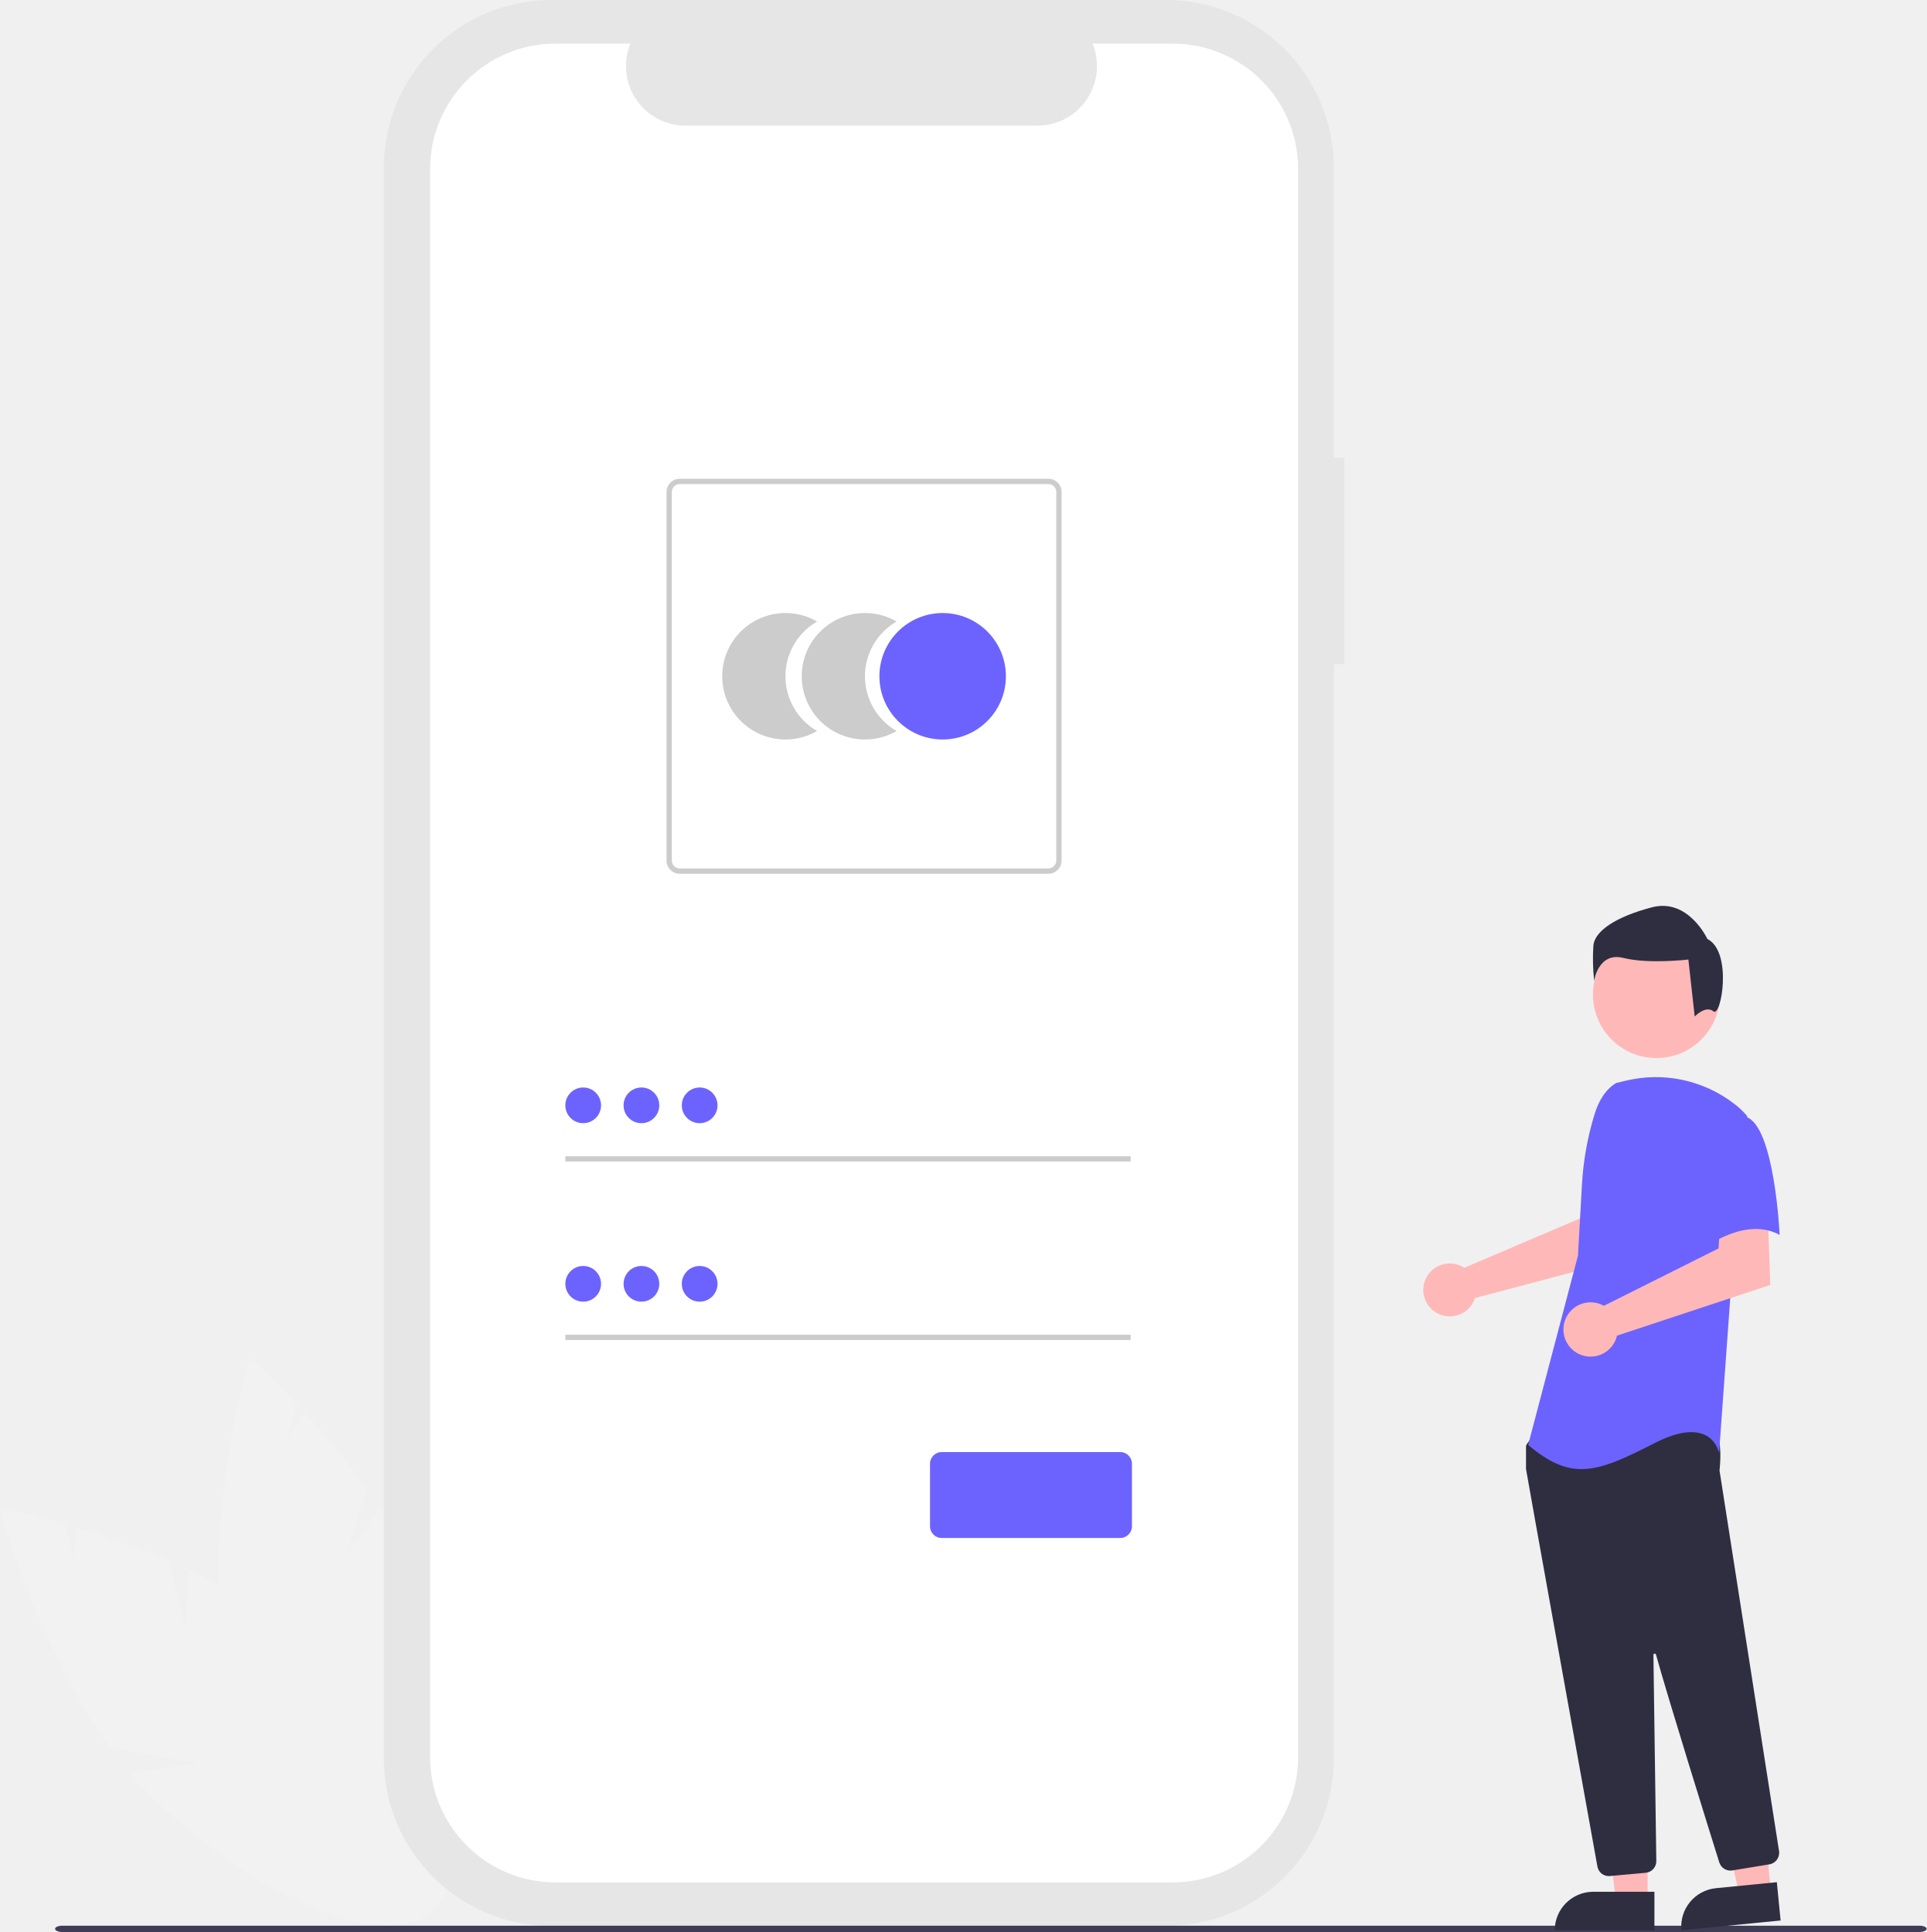
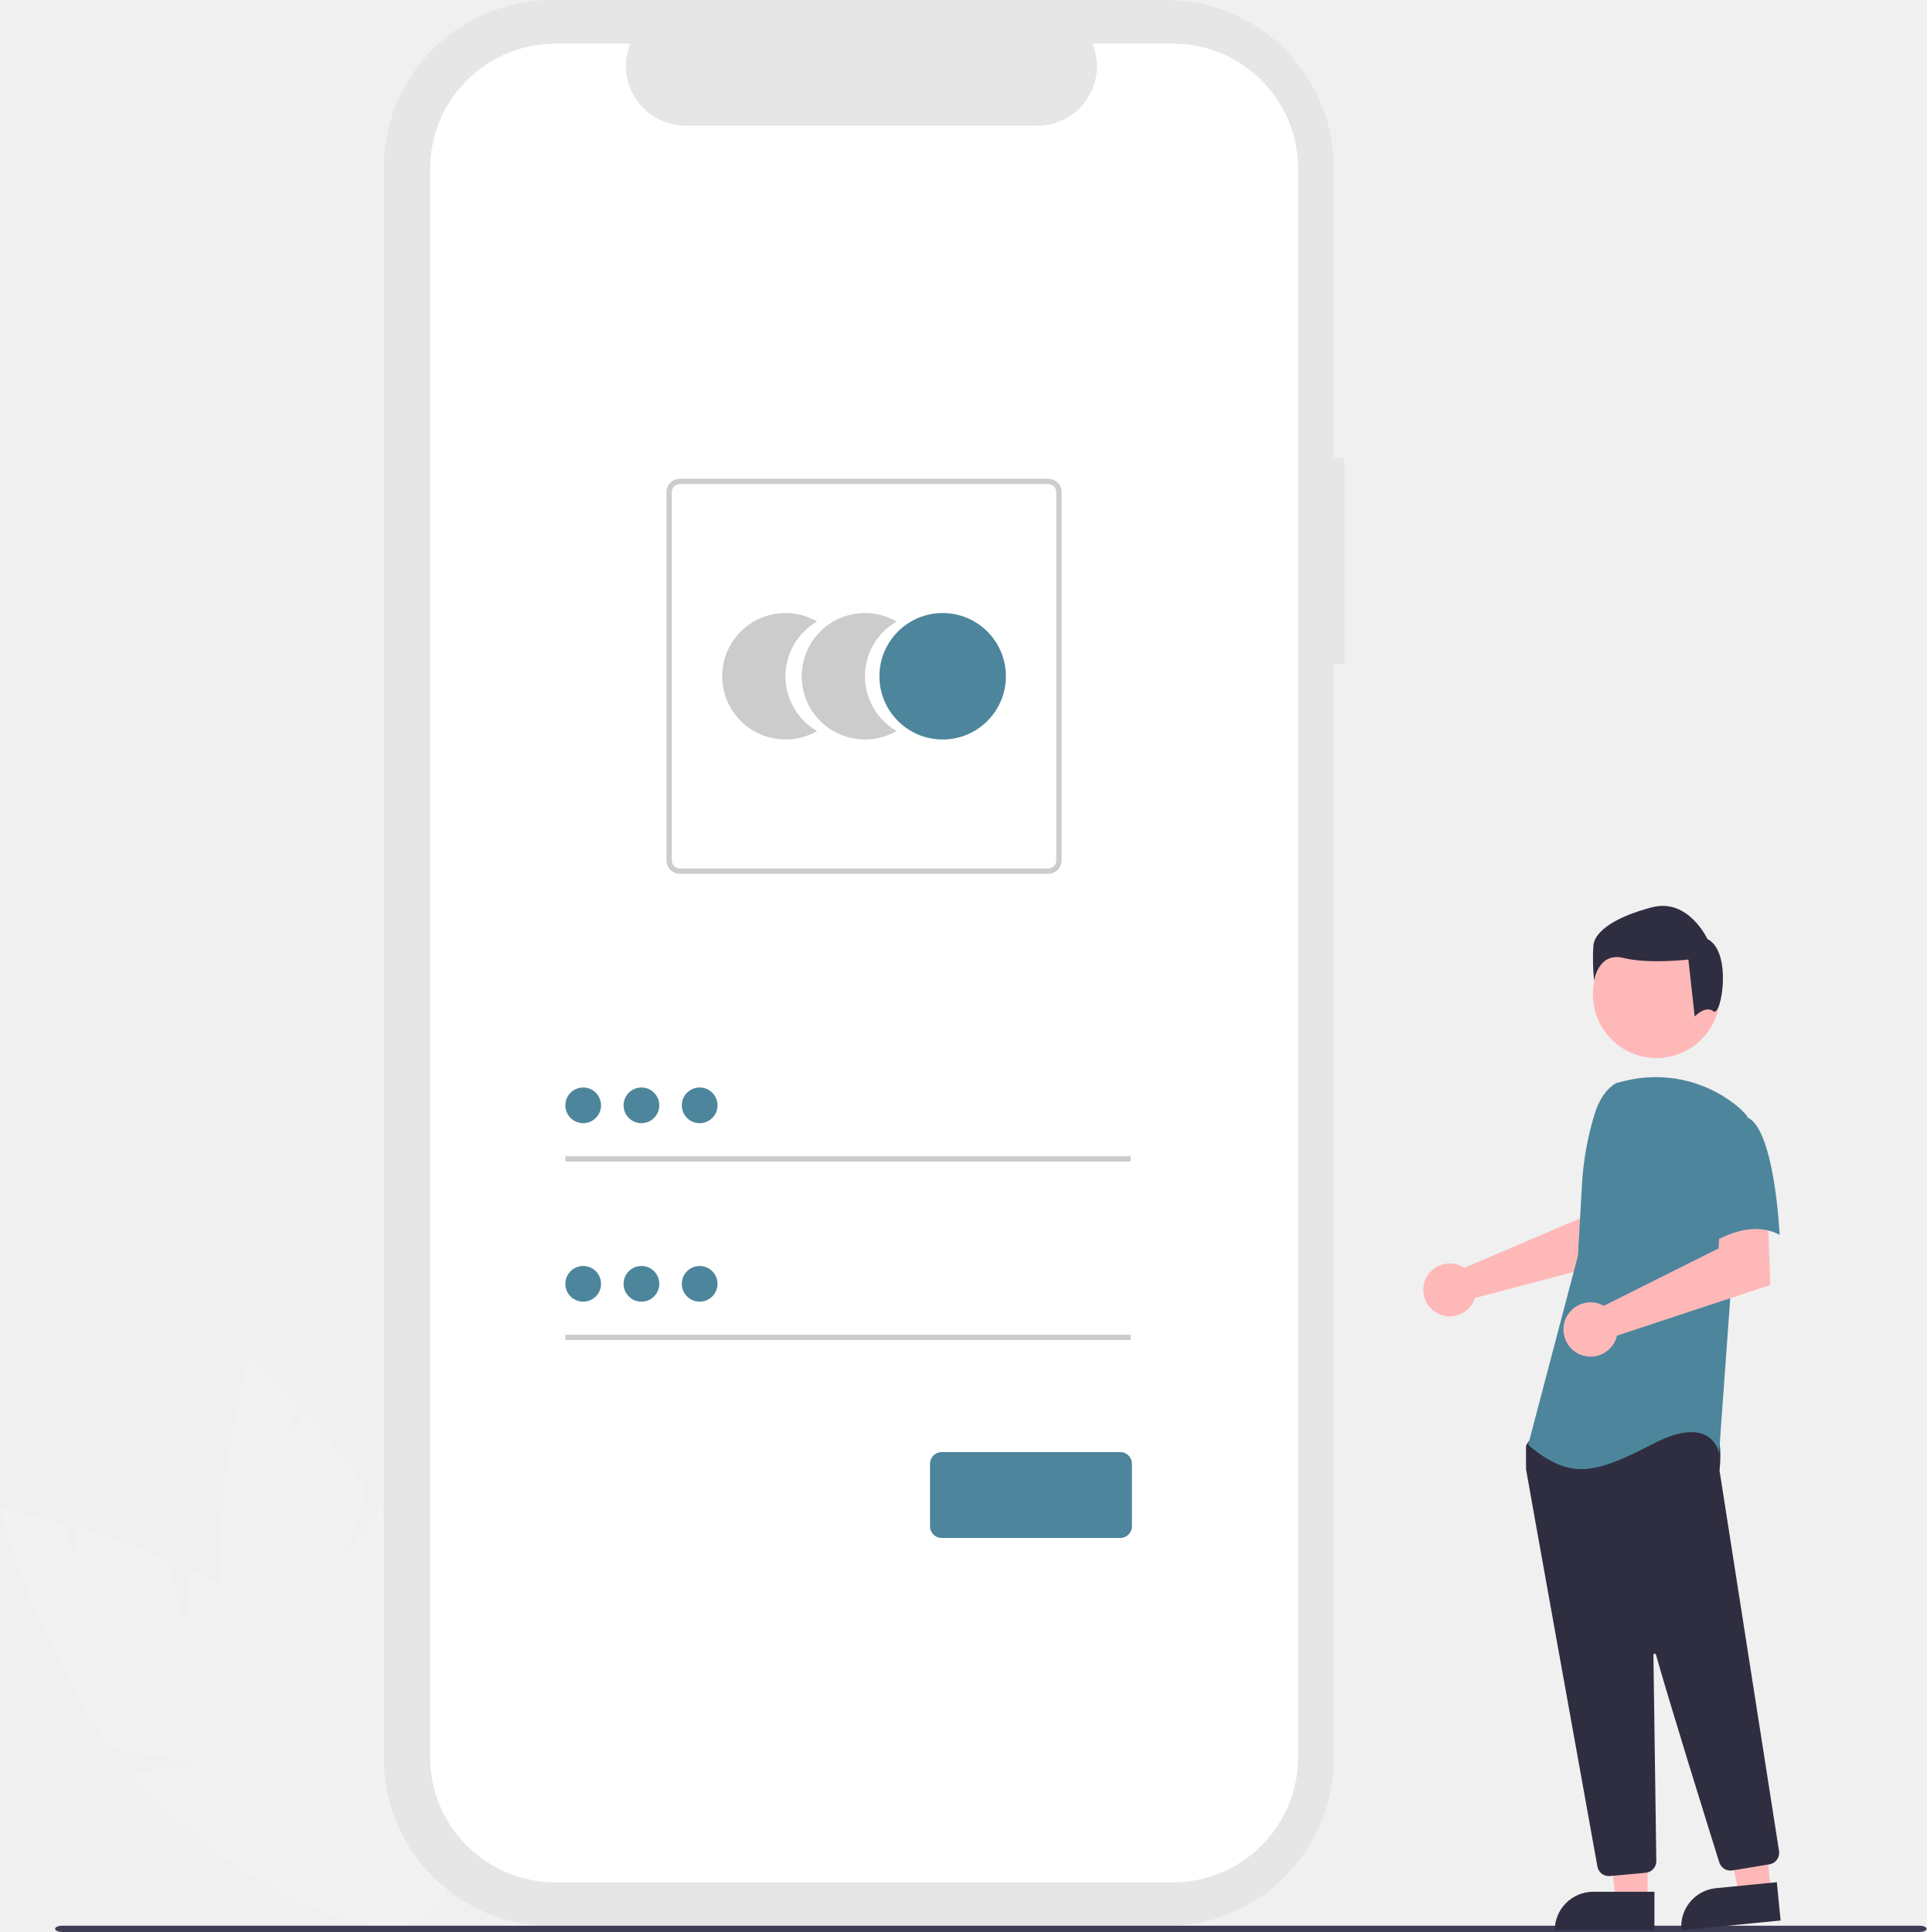
<svg xmlns="http://www.w3.org/2000/svg" data-name="Layer 1" width="744.848" height="747.077" viewBox="0 0 744.848 747.077">
-   <path id="fa3b9e12-7275-481e-bee9-64fd9595a50d-25" data-name="Path 1" d="M299.205,705.809l-6.56-25.872a335.967,335.967,0,0,0-35.643-12.788l-.828,12.024-3.358-13.247c-15.021-4.294-25.24-6.183-25.24-6.183s13.8,52.489,42.754,92.617l33.734,5.926-26.207,3.779a135.926,135.926,0,0,0,11.719,12.422c42.115,39.092,89.024,57.028,104.773,40.06s-5.625-62.412-47.74-101.5c-13.056-12.119-29.457-21.844-45.875-29.5Z" transform="translate(-227.576 -76.46149)" fill="#f2f2f2" />
-   <path id="bde08021-c30f-4979-a9d8-cb90b72b5ca2-26" data-name="Path 2" d="M361.591,677.706l7.758-25.538a335.94,335.94,0,0,0-23.9-29.371l-6.924,9.865,3.972-13.076c-10.641-11.436-18.412-18.335-18.412-18.335s-15.315,52.067-11.275,101.384l25.815,22.51-24.392-10.312a135.919,135.919,0,0,0,3.614,16.694c15.846,55.234,46.731,94.835,68.983,88.451s27.446-56.335,11.6-111.569c-4.912-17.123-13.926-33.926-24.023-48.965Z" transform="translate(-227.576 -76.46149)" fill="#f2f2f2" />
-   <path id="b3ac2088-de9b-4f7f-bc99-0ed9705c1a9d-27" data-name="Path 22" d="M747.327,253.445h-4.092v-112.1a64.883,64.883,0,0,0-64.883-64.883H440.845a64.883,64.883,0,0,0-64.883,64.883v615a64.883,64.883,0,0,0,64.883,64.883H678.352a64.883,64.883,0,0,0,64.882-64.883v-423.105h4.092Z" transform="translate(-227.576 -76.46149)" fill="#e6e6e6" />
-   <path id="b2715b96-3117-487c-acc0-20904544b5b7-28" data-name="Path 23" d="M680.97,93.335h-31a23.02,23.02,0,0,1-21.316,31.714H492.589a23.02,23.02,0,0,1-21.314-31.714H442.319a48.454,48.454,0,0,0-48.454,48.454v614.107a48.454,48.454,0,0,0,48.454,48.454H680.97a48.454,48.454,0,0,0,48.454-48.454h0V141.788a48.454,48.454,0,0,0-48.454-48.453Z" transform="translate(-227.576 -76.46149)" fill="#fff" />
-   <path id="b06d66ec-6c84-45dd-8c27-1263a6253192-29" data-name="Path 6" d="M531.234,337.965a24.437,24.437,0,0,1,12.23-21.174,24.45,24.45,0,1,0,0,42.345A24.434,24.434,0,0,1,531.234,337.965Z" transform="translate(-227.576 -76.46149)" fill="#ccc" />
-   <path id="e73810fe-4cf4-40cc-8c7c-ca544ce30bd4-30" data-name="Path 7" d="M561.971,337.965a24.436,24.436,0,0,1,12.23-21.174,24.45,24.45,0,1,0,0,42.345A24.434,24.434,0,0,1,561.971,337.965Z" transform="translate(-227.576 -76.46149)" fill="#ccc" />
-   <circle id="a4813fcf-056e-4514-bb8b-e6506f49341f" data-name="Ellipse 1" cx="364.434" cy="261.502" r="24.45" fill="#6c63ff" />
-   <path id="bbe451c3-febc-41ba-8083-4c8307a2e73e-31" data-name="Path 8" d="M632.872,414.33h-142.5a5.123,5.123,0,0,1-5.117-5.117v-142.5a5.123,5.123,0,0,1,5.117-5.117h142.5a5.123,5.123,0,0,1,5.117,5.117v142.5A5.123,5.123,0,0,1,632.872,414.33Zm-142.5-150.686a3.073,3.073,0,0,0-3.07,3.07v142.5a3.073,3.073,0,0,0,3.07,3.07h142.5a3.073,3.073,0,0,0,3.07-3.07v-142.5a3.073,3.073,0,0,0-3.07-3.07Z" transform="translate(-227.576 -76.46149)" fill="#ccc" />
+   <path id="fa3b9e12-7275-481e-bee9-64fd9595a50d-36" data-name="Path 1" d="M299.205,705.809l-6.56-25.872a335.967,335.967,0,0,0-35.643-12.788l-.828,12.024-3.358-13.247c-15.021-4.294-25.24-6.183-25.24-6.183s13.8,52.489,42.754,92.617l33.734,5.926-26.207,3.779a135.926,135.926,0,0,0,11.719,12.422c42.115,39.092,89.024,57.028,104.773,40.06s-5.625-62.412-47.74-101.5c-13.056-12.119-29.457-21.844-45.875-29.5Z" transform="translate(-227.576 -76.46149)" fill="#f2f2f2" />
+   <path id="bde08021-c30f-4979-a9d8-cb90b72b5ca2-37" data-name="Path 2" d="M361.591,677.706l7.758-25.538a335.94,335.94,0,0,0-23.9-29.371l-6.924,9.865,3.972-13.076c-10.641-11.436-18.412-18.335-18.412-18.335s-15.315,52.067-11.275,101.384l25.815,22.51-24.392-10.312a135.919,135.919,0,0,0,3.614,16.694c15.846,55.234,46.731,94.835,68.983,88.451s27.446-56.335,11.6-111.569c-4.912-17.123-13.926-33.926-24.023-48.965Z" transform="translate(-227.576 -76.46149)" fill="#f2f2f2" />
+   <path id="b3ac2088-de9b-4f7f-bc99-0ed9705c1a9d-38" data-name="Path 22" d="M747.327,253.445h-4.092v-112.1a64.883,64.883,0,0,0-64.883-64.883H440.845a64.883,64.883,0,0,0-64.883,64.883v615a64.883,64.883,0,0,0,64.883,64.883H678.352a64.883,64.883,0,0,0,64.882-64.883v-423.105h4.092Z" transform="translate(-227.576 -76.46149)" fill="#e6e6e6" />
+   <path id="b2715b96-3117-487c-acc0-20904544b5b7-39" data-name="Path 23" d="M680.97,93.335h-31a23.02,23.02,0,0,1-21.316,31.714H492.589a23.02,23.02,0,0,1-21.314-31.714H442.319a48.454,48.454,0,0,0-48.454,48.454v614.107a48.454,48.454,0,0,0,48.454,48.454H680.97a48.454,48.454,0,0,0,48.454-48.454h0V141.788a48.454,48.454,0,0,0-48.454-48.453Z" transform="translate(-227.576 -76.46149)" fill="#fff" />
+   <path id="b06d66ec-6c84-45dd-8c27-1263a6253192-40" data-name="Path 6" d="M531.234,337.965a24.437,24.437,0,0,1,12.23-21.174,24.45,24.45,0,1,0,0,42.345A24.434,24.434,0,0,1,531.234,337.965Z" transform="translate(-227.576 -76.46149)" fill="#ccc" />
+   <path id="e73810fe-4cf4-40cc-8c7c-ca544ce30bd4-41" data-name="Path 7" d="M561.971,337.965a24.436,24.436,0,0,1,12.23-21.174,24.45,24.45,0,1,0,0,42.345A24.434,24.434,0,0,1,561.971,337.965Z" transform="translate(-227.576 -76.46149)" fill="#ccc" />
+   <circle id="a4813fcf-056e-4514-bb8b-e6506f49341f" data-name="Ellipse 1" cx="364.434" cy="261.502" r="24.45" fill="#4d869c" />
+   <path id="bbe451c3-febc-41ba-8083-4c8307a2e73e-42" data-name="Path 8" d="M632.872,414.33h-142.5a5.123,5.123,0,0,1-5.117-5.117v-142.5a5.123,5.123,0,0,1,5.117-5.117h142.5a5.123,5.123,0,0,1,5.117,5.117v142.5A5.123,5.123,0,0,1,632.872,414.33Zm-142.5-150.686a3.073,3.073,0,0,0-3.07,3.07v142.5a3.073,3.073,0,0,0,3.07,3.07h142.5a3.073,3.073,0,0,0,3.07-3.07v-142.5a3.073,3.073,0,0,0-3.07-3.07Z" transform="translate(-227.576 -76.46149)" fill="#ccc" />
  <rect id="bb28937d-932f-4fdf-befe-f406e51091fe" data-name="Rectangle 1" x="218.562" y="447.102" width="218.552" height="2.047" fill="#ccc" />
-   <circle id="fcef55fc-4968-45b2-93bb-1a1080c85fc7" data-name="Ellipse 2" cx="225.464" cy="427.42" r="6.902" fill="#6c63ff" />
+   <circle id="fcef55fc-4968-45b2-93bb-1a1080c85fc7" data-name="Ellipse 2" cx="225.464" cy="427.42" r="6.902" fill="#4d869c" />
  <rect id="ff33d889-4c74-4b91-85ef-b4882cc8fe76" data-name="Rectangle 2" x="218.562" y="516.118" width="218.552" height="2.047" fill="#ccc" />
-   <circle id="e8fa0310-b872-4adf-aedd-0c6eda09f3b8" data-name="Ellipse 3" cx="225.464" cy="496.437" r="6.902" fill="#6c63ff" />
-   <path d="M660.69,671.172H591.622a4.505,4.505,0,0,1-4.5-4.5v-24.208a4.505,4.505,0,0,1,4.5-4.5h69.068a4.505,4.505,0,0,1,4.5,4.5v24.208A4.505,4.505,0,0,1,660.69,671.172Z" transform="translate(-227.576 -76.46149)" fill="#6c63ff" />
-   <circle id="e12ee00d-aa4a-4413-a013-11d20b7f97f7" data-name="Ellipse 7" cx="247.978" cy="427.42" r="6.902" fill="#6c63ff" />
-   <circle id="f58f497e-6949-45c8-be5f-eee2aa0f6586" data-name="Ellipse 8" cx="270.492" cy="427.42" r="6.902" fill="#6c63ff" />
-   <circle id="b4d4939a-c6e6-4f4d-ba6c-e8b05485017d" data-name="Ellipse 9" cx="247.978" cy="496.437" r="6.902" fill="#6c63ff" />
-   <circle id="aff120b1-519b-4e96-ac87-836aa55663de" data-name="Ellipse 10" cx="270.492" cy="496.437" r="6.902" fill="#6c63ff" />
-   <path id="f1094013-1297-477a-ac57-08eac07c4bd5-32" data-name="Path 88" d="M969.642,823.539H251.656c-1.537,0-2.782-.546-2.782-1.218s1.245-1.219,2.782-1.219H969.642c1.536,0,2.782.546,2.782,1.219S971.178,823.539,969.642,823.539Z" transform="translate(-227.576 -76.46149)" fill="#3f3d56" />
+   <circle id="e8fa0310-b872-4adf-aedd-0c6eda09f3b8" data-name="Ellipse 3" cx="225.464" cy="496.437" r="6.902" fill="#4d869c" />
+   <path d="M660.69,671.172H591.622a4.505,4.505,0,0,1-4.5-4.5v-24.208a4.505,4.505,0,0,1,4.5-4.5h69.068a4.505,4.505,0,0,1,4.5,4.5v24.208A4.505,4.505,0,0,1,660.69,671.172Z" transform="translate(-227.576 -76.46149)" fill="#4d869c" />
+   <circle id="e12ee00d-aa4a-4413-a013-11d20b7f97f7" data-name="Ellipse 7" cx="247.978" cy="427.42" r="6.902" fill="#4d869c" />
+   <circle id="f58f497e-6949-45c8-be5f-eee2aa0f6586" data-name="Ellipse 8" cx="270.492" cy="427.42" r="6.902" fill="#4d869c" />
+   <circle id="b4d4939a-c6e6-4f4d-ba6c-e8b05485017d" data-name="Ellipse 9" cx="247.978" cy="496.437" r="6.902" fill="#4d869c" />
+   <circle id="aff120b1-519b-4e96-ac87-836aa55663de" data-name="Ellipse 10" cx="270.492" cy="496.437" r="6.902" fill="#4d869c" />
+   <path id="f1094013-1297-477a-ac57-08eac07c4bd5-43" data-name="Path 88" d="M969.642,823.539H251.656c-1.537,0-2.782-.546-2.782-1.218s1.245-1.219,2.782-1.219H969.642c1.536,0,2.782.546,2.782,1.219S971.178,823.539,969.642,823.539Z" transform="translate(-227.576 -76.46149)" fill="#3f3d56" />
  <path d="M792.253,565.923a10.094,10.094,0,0,1,1.411.787l44.852-19.143,1.601-11.815,17.922-.11-1.059,27.098-59.2,15.656a10.608,10.608,0,0,1-.447,1.208,10.235,10.235,0,1,1-5.079-13.682Z" transform="translate(-227.576 -76.46149)" fill="#ffb8b8" />
  <polygon points="636.98 735.021 624.72 735.021 618.888 687.733 636.982 687.734 636.98 735.021" fill="#ffb8b8" />
  <path d="M615.963,731.518h23.644a0,0,0,0,1,0,0v14.887a0,0,0,0,1,0,0H601.076a0,0,0,0,1,0,0v0A14.887,14.887,0,0,1,615.963,731.518Z" fill="#2f2e41" />
  <polygon points="684.66 731.557 672.459 732.759 662.018 686.271 680.025 684.497 684.66 731.557" fill="#ffb8b8" />
  <path d="M891.686,806.128h23.644a0,0,0,0,1,0,0v14.887a0,0,0,0,1,0,0H876.799a0,0,0,0,1,0,0v0A14.887,14.887,0,0,1,891.686,806.128Z" transform="translate(-303.0087 15.2906) rotate(-5.62529)" fill="#2f2e41" />
  <circle cx="640.393" cy="384.574" r="24.561" fill="#ffb8b8" />
  <path d="M849.556,801.919a4.471,4.471,0,0,1-4.415-3.697c-6.346-35.226-27.088-150.405-27.584-153.596a1.427,1.427,0,0,1-.016-.222v-8.588a1.489,1.489,0,0,1,.279-.872l2.74-3.838a1.478,1.478,0,0,1,1.144-.625c15.622-.732,66.784-2.879,69.256.209h0c2.482,3.104,1.605,12.507,1.404,14.36l.01.193,22.985,146.995a4.512,4.512,0,0,1-3.715,5.135l-14.356,2.365a4.521,4.521,0,0,1-5.025-3.093c-4.44-14.188-19.329-61.918-24.489-80.387a.499.499,0,0,0-.98.139c.258,17.605.881,62.523,1.096,78.037l.023,1.671a4.518,4.518,0,0,1-4.093,4.536l-13.844,1.258C849.836,801.914,849.695,801.919,849.556,801.919Z" transform="translate(-227.576 -76.46149)" fill="#2f2e41" />
-   <path id="ae7af94f-88d7-4204-9f07-e3651de85c05-33" data-name="Path 99" d="M852.381,495.254c-4.286,2.548-6.851,7.23-8.323,11.995a113.681,113.681,0,0,0-4.884,27.159l-1.556,27.6-19.255,73.17c16.689,14.121,26.315,10.912,48.78-.639s25.032,3.851,25.032,3.851l4.492-62.258,6.418-68.032a30.164,30.164,0,0,0-4.861-4.674,49.658,49.658,0,0,0-42.442-8.995Z" transform="translate(-227.576 -76.46149)" fill="#6c63ff" />
+   <path id="ae7af94f-88d7-4204-9f07-e3651de85c05-44" data-name="Path 99" d="M852.381,495.254c-4.286,2.548-6.851,7.23-8.323,11.995a113.681,113.681,0,0,0-4.884,27.159l-1.556,27.6-19.255,73.17c16.689,14.121,26.315,10.912,48.78-.639s25.032,3.851,25.032,3.851l4.492-62.258,6.418-68.032a30.164,30.164,0,0,0-4.861-4.674,49.658,49.658,0,0,0-42.442-8.995Z" transform="translate(-227.576 -76.46149)" fill="#4d869c" />
  <path d="M846.127,580.7a10.526,10.526,0,0,1,1.501.704l44.348-22.197.736-12.026,18.294-1.261.98,27.413L852.72,592.932a10.496,10.496,0,1,1-6.593-12.232Z" transform="translate(-227.576 -76.46149)" fill="#ffb8b8" />
-   <path id="a6768b0e-63d0-4b31-8462-9b2e0b00f0fd-34" data-name="Path 101" d="M902.766,508.412c10.912,3.851,12.834,45.574,12.834,45.574-12.837-7.06-28.241,4.493-28.241,4.493s-3.209-10.912-7.06-25.032a24.53,24.53,0,0,1,5.134-23.106S891.854,504.558,902.766,508.412Z" transform="translate(-227.576 -76.46149)" fill="#6c63ff" />
-   <path id="bfd7963f-0cf8-4885-9d3a-2c00bccda2e3-35" data-name="Path 102" d="M889.991,467.531c-3.06-2.448-7.235,2.002-7.235,2.002l-2.448-22.033s-15.301,1.833-25.093-.612-11.323,8.875-11.323,8.875a78.58,78.58,0,0,1-.306-13.771c.612-5.508,8.568-11.017,22.645-14.689S887.652,439.543,887.652,439.543C897.445,444.439,893.051,469.979,889.991,467.531Z" transform="translate(-227.576 -76.46149)" fill="#2f2e41" />
+   <path id="a6768b0e-63d0-4b31-8462-9b2e0b00f0fd-45" data-name="Path 101" d="M902.766,508.412c10.912,3.851,12.834,45.574,12.834,45.574-12.837-7.06-28.241,4.493-28.241,4.493s-3.209-10.912-7.06-25.032a24.53,24.53,0,0,1,5.134-23.106S891.854,504.558,902.766,508.412Z" transform="translate(-227.576 -76.46149)" fill="#4d869c" />
+   <path id="bfd7963f-0cf8-4885-9d3a-2c00bccda2e3-46" data-name="Path 102" d="M889.991,467.531c-3.06-2.448-7.235,2.002-7.235,2.002l-2.448-22.033s-15.301,1.833-25.093-.612-11.323,8.875-11.323,8.875a78.58,78.58,0,0,1-.306-13.771c.612-5.508,8.568-11.017,22.645-14.689S887.652,439.543,887.652,439.543C897.445,444.439,893.051,469.979,889.991,467.531Z" transform="translate(-227.576 -76.46149)" fill="#2f2e41" />
</svg>
